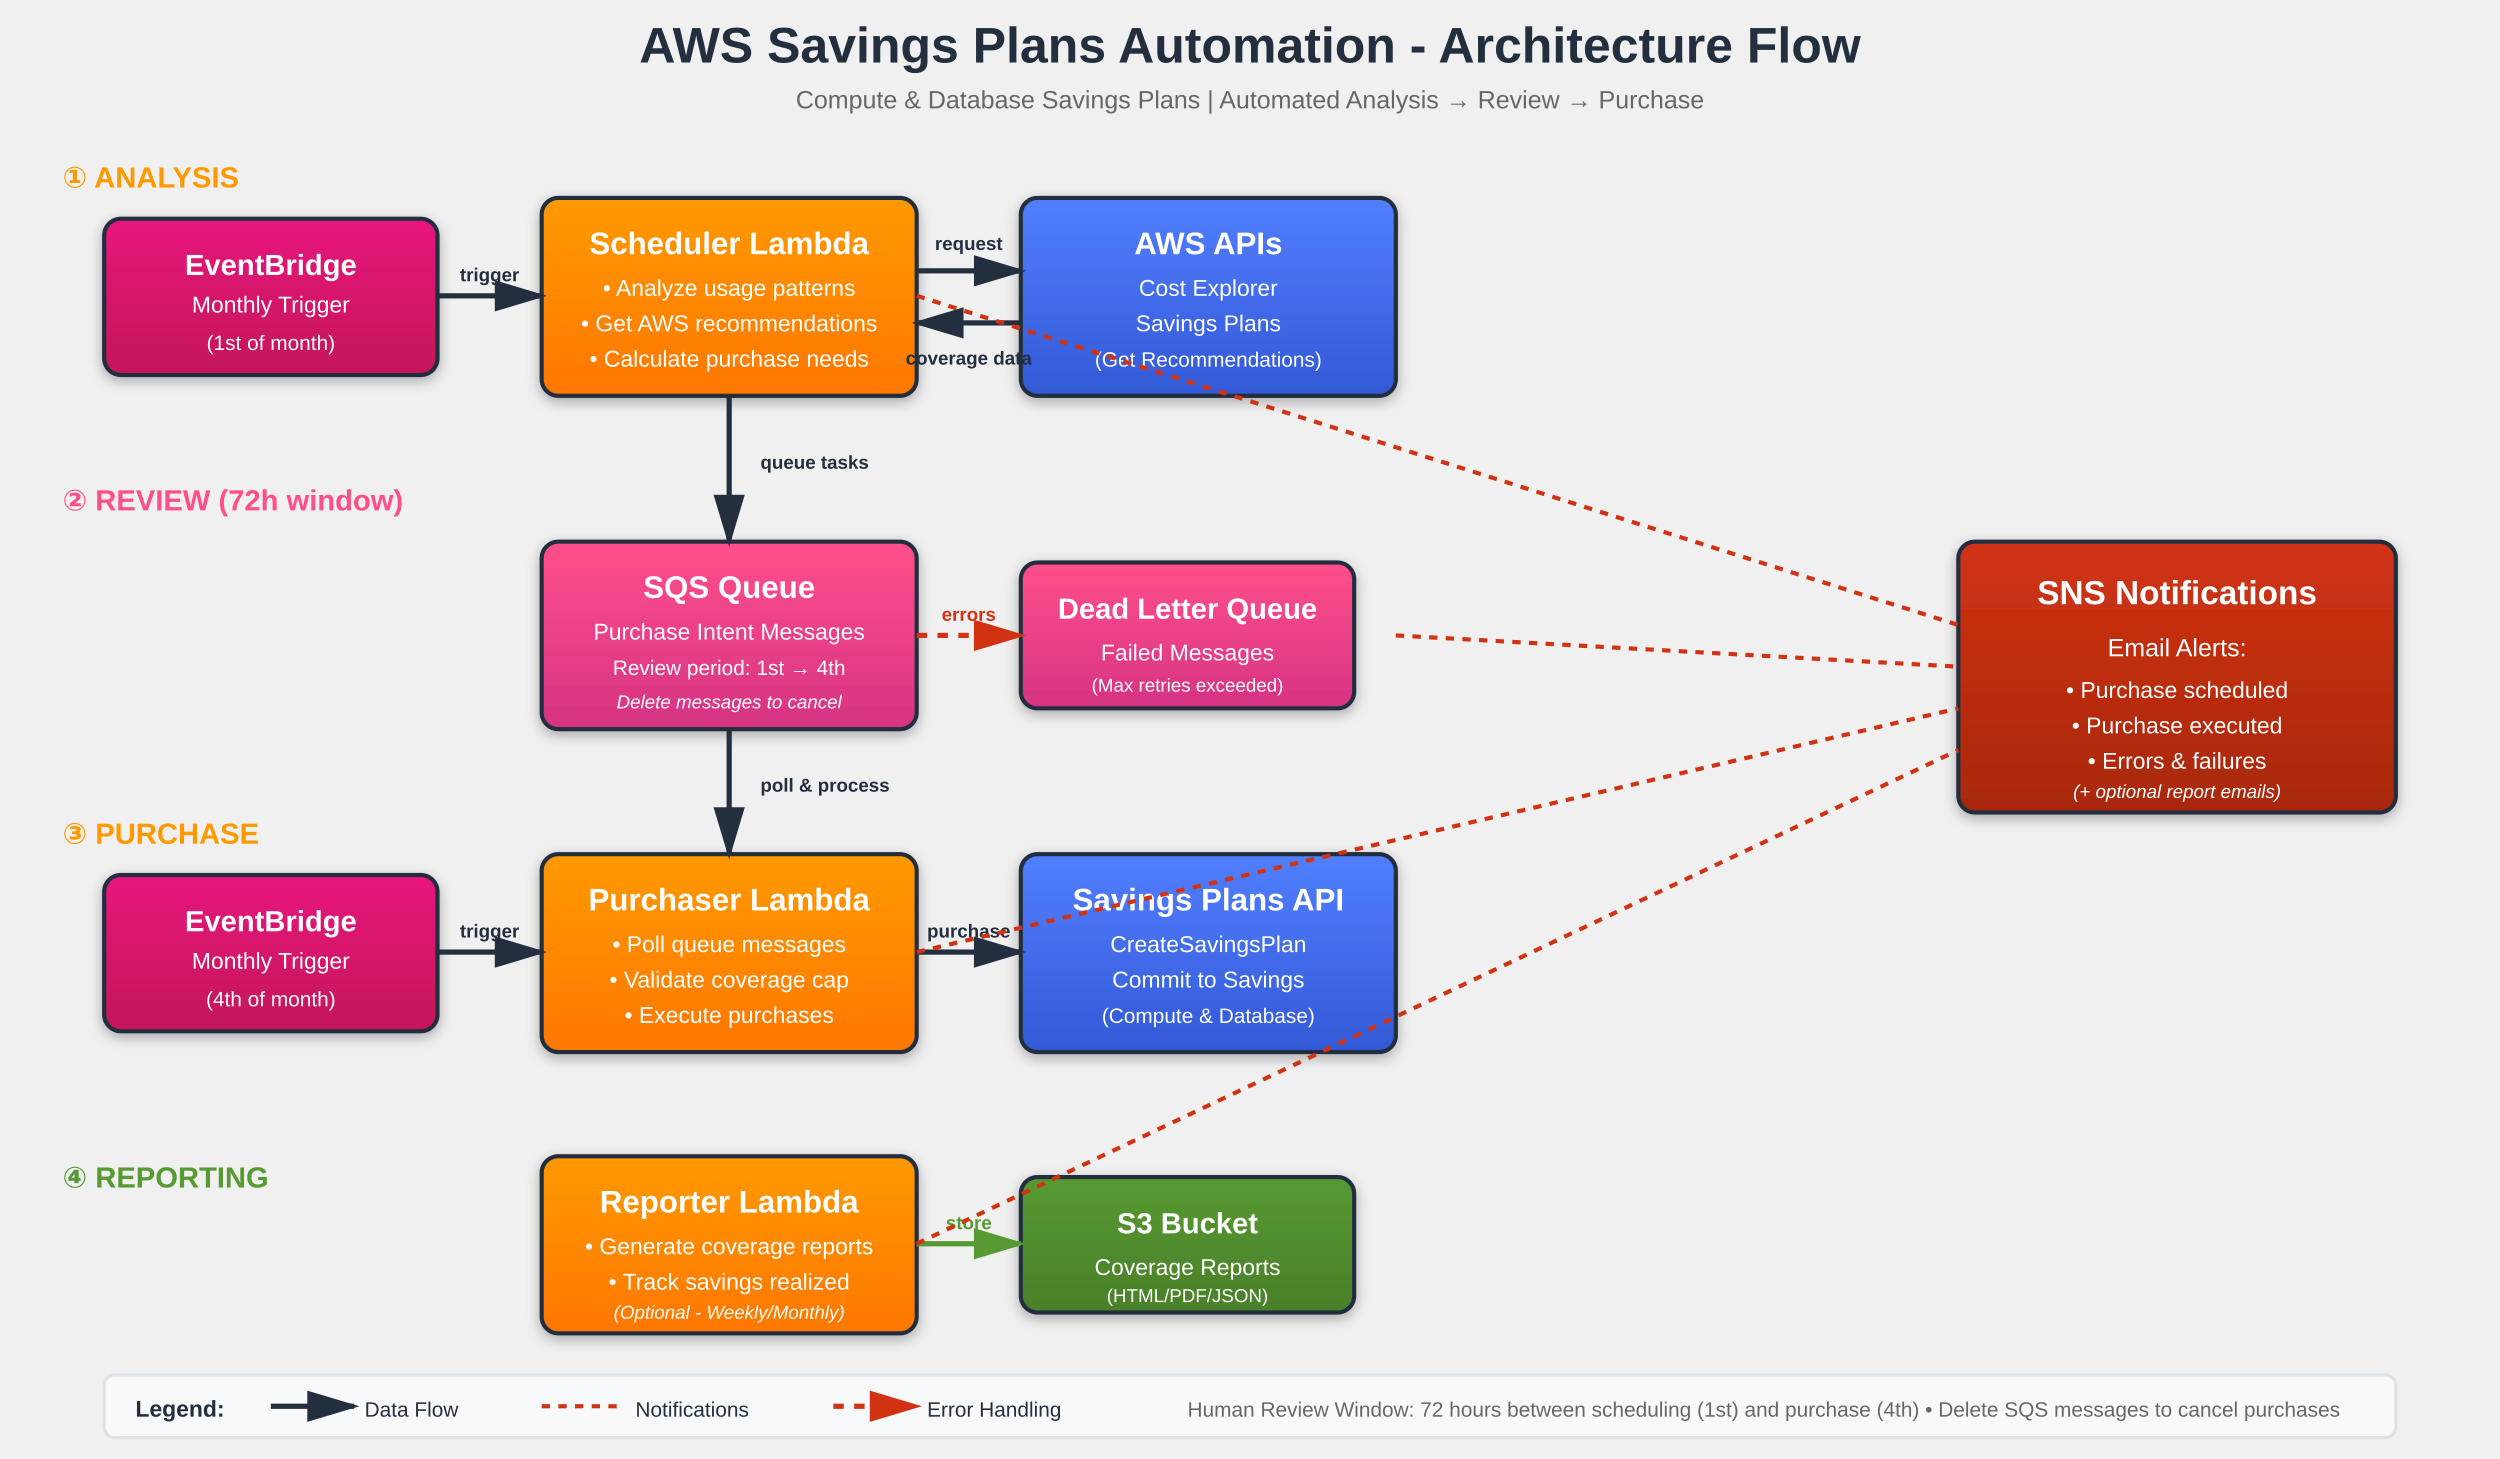
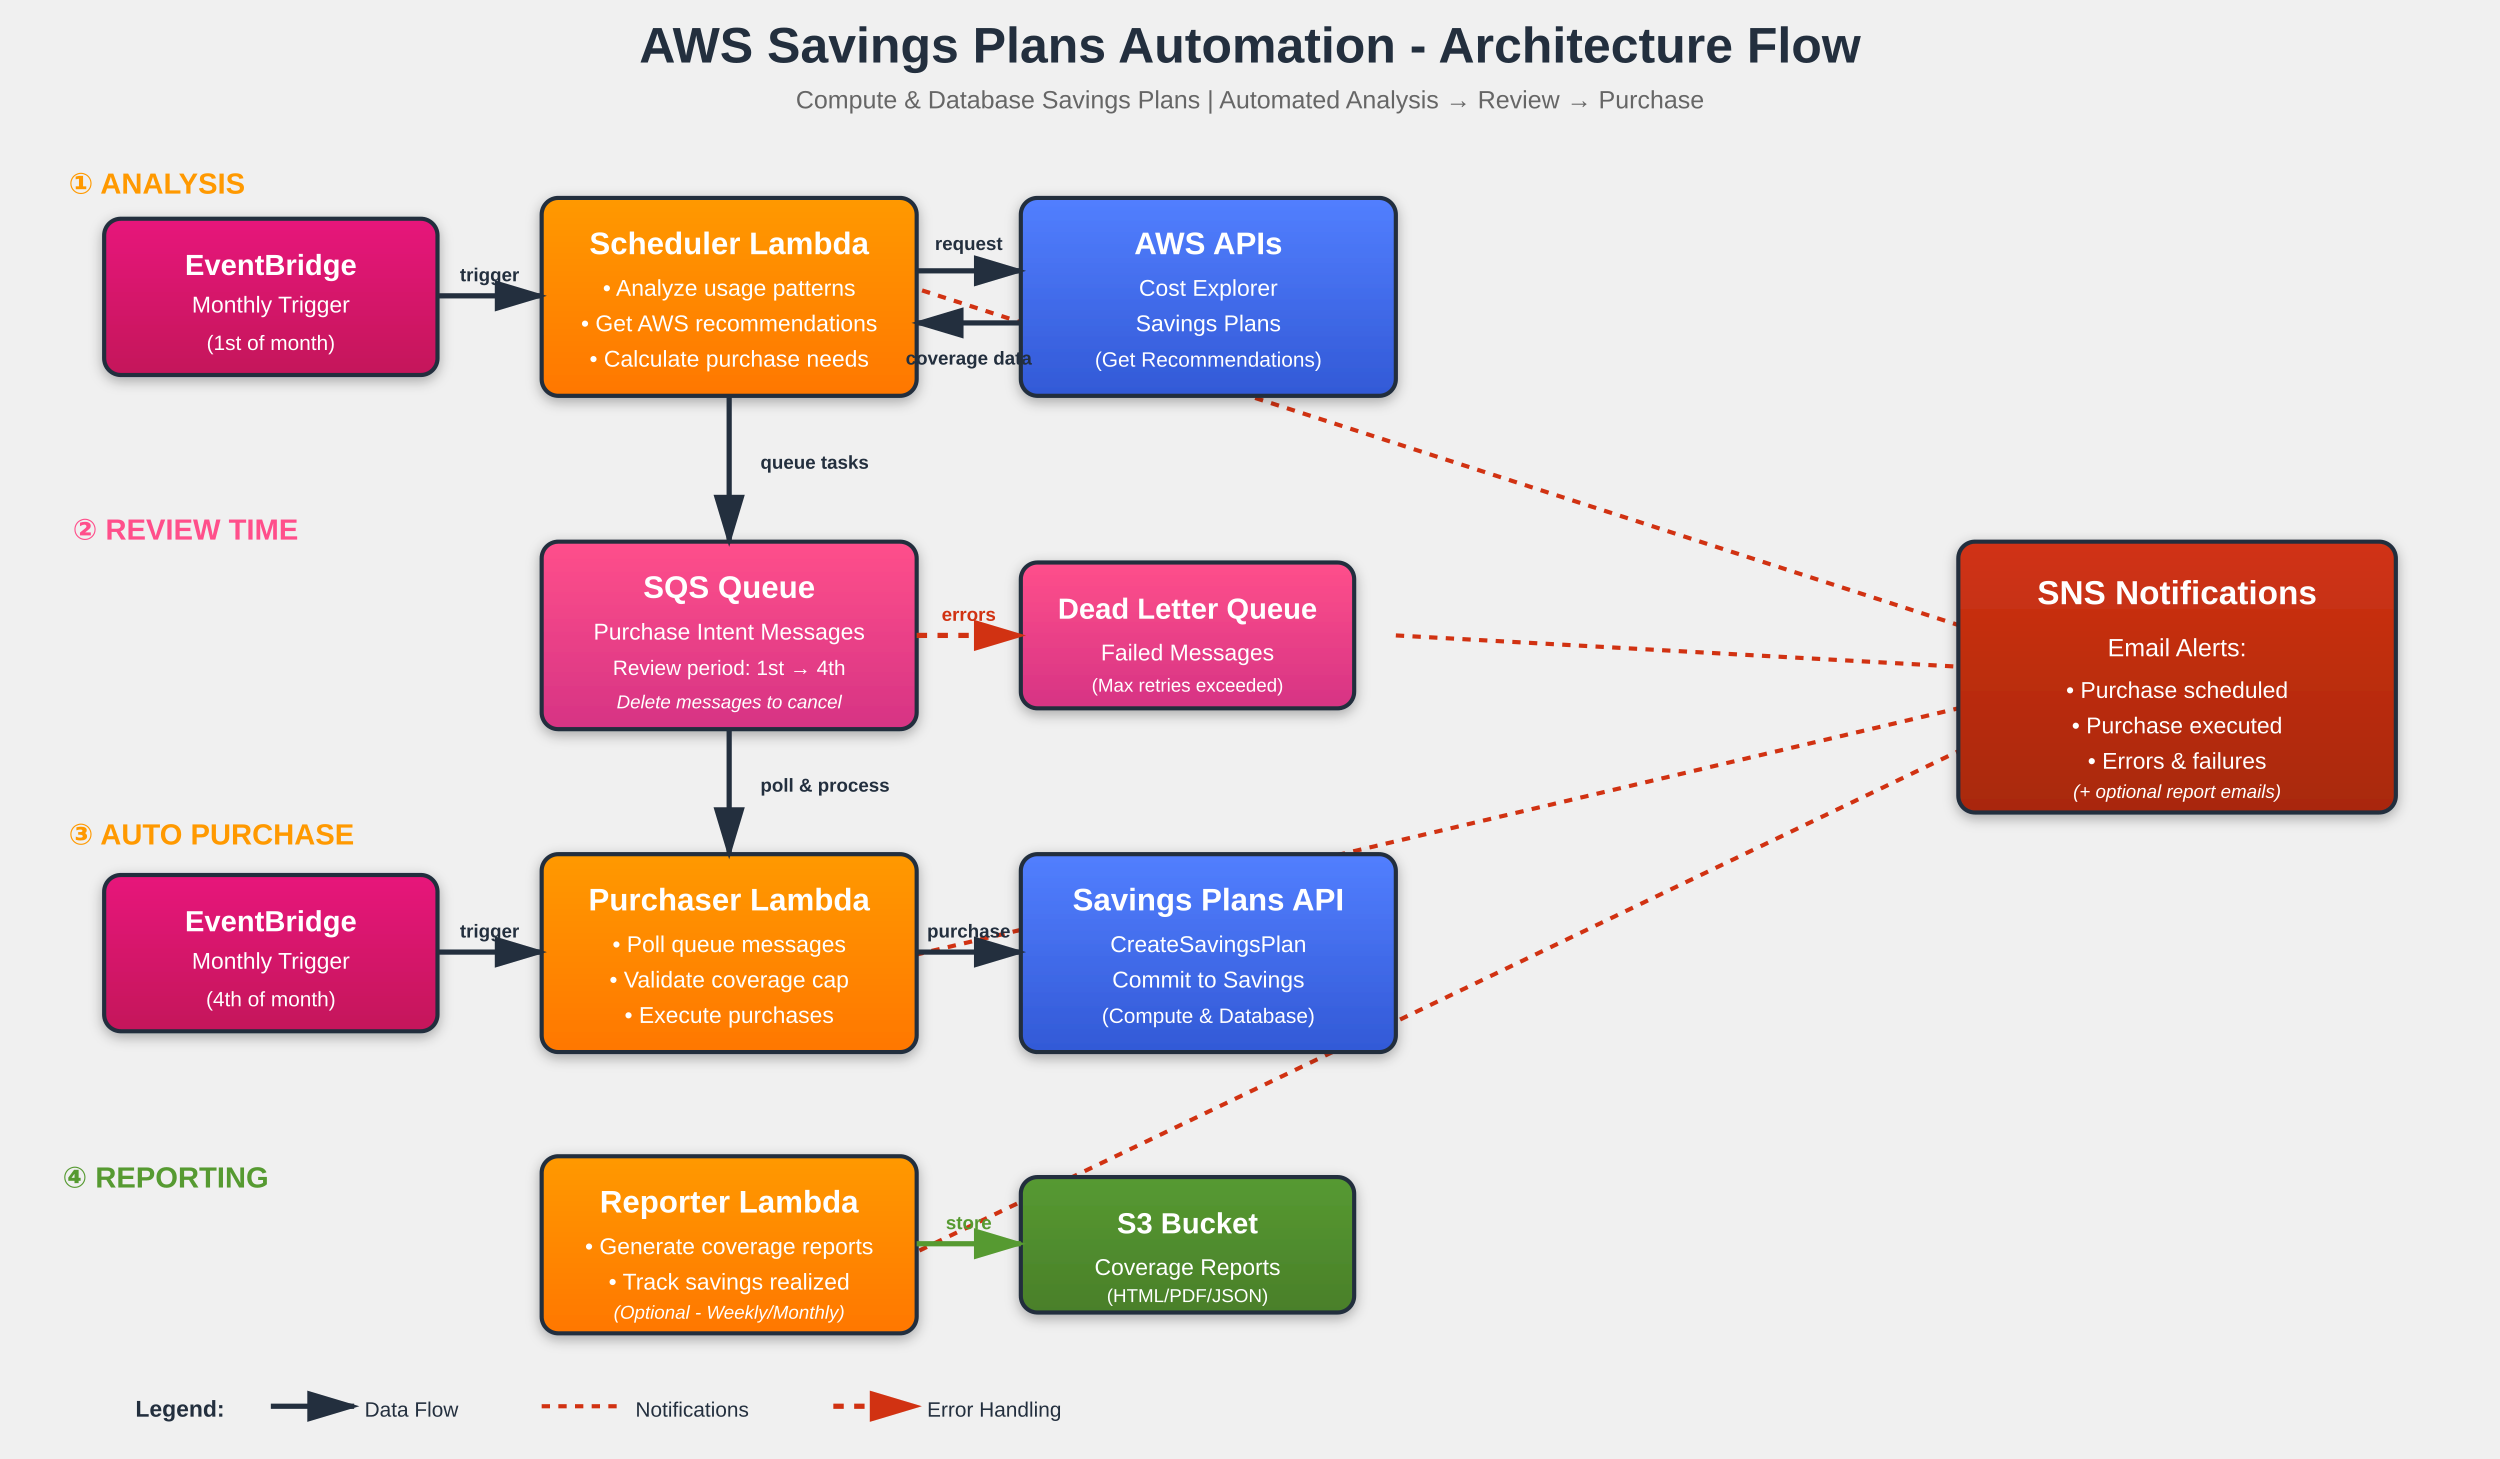
- <svg xmlns="http://www.w3.org/2000/svg" width="1200" height="700">
+ <svg xmlns="http://www.w3.org/2000/svg" xmlns:ns1="https://boxy-svg.com" width="1200" height="700">
  <defs>
    <linearGradient id="lambdaGrad" x1="0%" y1="0%" x2="0%" y2="100%">
-       <stop offset="0%" style="stop-color:#FF9900;stop-opacity:1" />
-       <stop offset="100%" style="stop-color:#FF7700;stop-opacity:1" />
+       <stop offset="0" style="stop-color:#FF9900;stop-opacity:1" />
+       <stop offset="1" style="stop-color:#FF7700;stop-opacity:1" />
    </linearGradient>
    <linearGradient id="sqsGrad" x1="0%" y1="0%" x2="0%" y2="100%">
-       <stop offset="0%" style="stop-color:#FF4F8B;stop-opacity:1" />
-       <stop offset="100%" style="stop-color:#D63384;stop-opacity:1" />
+       <stop offset="0" style="stop-color:#FF4F8B;stop-opacity:1" />
+       <stop offset="1" style="stop-color:#D63384;stop-opacity:1" />
    </linearGradient>
    <linearGradient id="eventBridgeGrad" x1="0%" y1="0%" x2="0%" y2="100%">
-       <stop offset="0%" style="stop-color:#E7157B;stop-opacity:1" />
-       <stop offset="100%" style="stop-color:#C4135A;stop-opacity:1" />
+       <stop offset="0" style="stop-color:#E7157B;stop-opacity:1" />
+       <stop offset="1" style="stop-color:#C4135A;stop-opacity:1" />
    </linearGradient>
    <linearGradient id="apiGrad" x1="0%" y1="0%" x2="0%" y2="100%">
-       <stop offset="0%" style="stop-color:#527FFF;stop-opacity:1" />
-       <stop offset="100%" style="stop-color:#3259D6;stop-opacity:1" />
+       <stop offset="0" style="stop-color:#527FFF;stop-opacity:1" />
+       <stop offset="1" style="stop-color:#3259D6;stop-opacity:1" />
    </linearGradient>
    <linearGradient id="snsGrad" x1="0%" y1="0%" x2="0%" y2="100%">
-       <stop offset="0%" style="stop-color:#D13212;stop-opacity:1" />
-       <stop offset="100%" style="stop-color:#A82810;stop-opacity:1" />
+       <stop offset="0" style="stop-color:#D13212;stop-opacity:1" />
+       <stop offset="1" style="stop-color:#A82810;stop-opacity:1" />
    </linearGradient>
    <linearGradient id="s3Grad" x1="0%" y1="0%" x2="0%" y2="100%">
-       <stop offset="0%" style="stop-color:#569A31;stop-opacity:1" />
-       <stop offset="100%" style="stop-color:#4A7F2A;stop-opacity:1" />
+       <stop offset="0" style="stop-color:#569A31;stop-opacity:1" />
+       <stop offset="1" style="stop-color:#4A7F2A;stop-opacity:1" />
    </linearGradient>
    <filter id="shadow" x="-50%" y="-50%" width="200%" height="200%">
      <feDropShadow dx="0" dy="2" stdDeviation="3" flood-opacity="0.3" />
    </filter>
    <marker id="arrowhead" markerWidth="10" markerHeight="10" refX="9" refY="3" orient="auto">
      <polygon points="0 0, 10 3, 0 6" fill="#232F3E" />
    </marker>
    <marker id="arrowheadRed" markerWidth="10" markerHeight="10" refX="9" refY="3" orient="auto">
      <polygon points="0 0, 10 3, 0 6" fill="#D13212" />
    </marker>
    <marker id="arrowheadGreen" markerWidth="10" markerHeight="10" refX="9" refY="3" orient="auto">
      <polygon points="0 0, 10 3, 0 6" fill="#569A31" />
    </marker>
+     <ns1:export>
+       <ns1:file format="svg" path="Sans titre.svg" />
+     </ns1:export>
  </defs>
-   <text x="600" y="30" text-anchor="middle" font-family="Arial, sans-serif" font-size="24" font-weight="bold" fill="#232F3E">
+   <text x="600" y="30" text-anchor="middle" font-family="Arial, sans-serif" font-size="24" font-weight="bold" fill="#232F3E" style="white-space: pre;">
    AWS Savings Plans Automation - Architecture Flow
  </text>
-   <text x="600" y="52" text-anchor="middle" font-family="Arial, sans-serif" font-size="12" fill="#666">
+   <text x="600" y="52" text-anchor="middle" font-family="Arial, sans-serif" font-size="12" fill="#666" style="white-space: pre;">
    Compute &amp; Database Savings Plans | Automated Analysis → Review → Purchase
  </text>
-   <text x="30" y="90" font-family="Arial, sans-serif" font-size="14" font-weight="bold" fill="#FF9900">
-     ① ANALYSIS
+   <text x="30" y="90" font-family="Arial, sans-serif" font-size="14" font-weight="bold" fill="#FF9900" style="white-space: pre;" transform="matrix(1, 0, 0, 1, -1.95122, -11.05692)">
+     <tspan x="30" dy="1em">​</tspan>    ① ANALYSIS<tspan x="30" dy="1em">​</tspan>
  </text>
  <rect x="50" y="105" width="160" height="75" rx="8" fill="url(#eventBridgeGrad)" stroke="#232F3E" stroke-width="2" filter="url(#shadow)" />
-   <text x="130" y="132" text-anchor="middle" font-family="Arial, sans-serif" font-size="14" font-weight="bold" fill="white">EventBridge</text>
-   <text x="130" y="150" text-anchor="middle" font-family="Arial, sans-serif" font-size="11" fill="white">Monthly Trigger</text>
-   <text x="130" y="168" text-anchor="middle" font-family="Arial, sans-serif" font-size="10" fill="white">(1st of month)</text>
+   <text x="130" y="132" text-anchor="middle" font-family="Arial, sans-serif" font-size="14" font-weight="bold" fill="white" style="white-space: pre;">EventBridge</text>
+   <text x="130" y="150" text-anchor="middle" font-family="Arial, sans-serif" font-size="11" fill="white" style="white-space: pre;">Monthly Trigger</text>
+   <text x="130" y="168" text-anchor="middle" font-family="Arial, sans-serif" font-size="10" fill="white" style="white-space: pre;">(1st of month)</text>
  <rect x="260" y="95" width="180" height="95" rx="8" fill="url(#lambdaGrad)" stroke="#232F3E" stroke-width="2" filter="url(#shadow)" />
-   <text x="350" y="122" text-anchor="middle" font-family="Arial, sans-serif" font-size="15" font-weight="bold" fill="white">Scheduler Lambda</text>
-   <text x="350" y="142" text-anchor="middle" font-family="Arial, sans-serif" font-size="11" fill="white">• Analyze usage patterns</text>
-   <text x="350" y="159" text-anchor="middle" font-family="Arial, sans-serif" font-size="11" fill="white">• Get AWS recommendations</text>
-   <text x="350" y="176" text-anchor="middle" font-family="Arial, sans-serif" font-size="11" fill="white">• Calculate purchase needs</text>
+   <text x="350" y="122" text-anchor="middle" font-family="Arial, sans-serif" font-size="15" font-weight="bold" fill="white" style="white-space: pre;">Scheduler Lambda</text>
+   <text x="350" y="142" text-anchor="middle" font-family="Arial, sans-serif" font-size="11" fill="white" style="white-space: pre;">• Analyze usage patterns</text>
+   <text x="350" y="159" text-anchor="middle" font-family="Arial, sans-serif" font-size="11" fill="white" style="white-space: pre;">• Get AWS recommendations</text>
+   <text x="350" y="176" text-anchor="middle" font-family="Arial, sans-serif" font-size="11" fill="white" style="white-space: pre;">• Calculate purchase needs</text>
  <line x1="210" y1="142" x2="260" y2="142" stroke="#232F3E" stroke-width="2.5" marker-end="url(#arrowhead)" />
-   <text x="235" y="135" text-anchor="middle" font-family="Arial, sans-serif" font-size="9" fill="#232F3E" font-weight="bold">trigger</text>
+   <text x="235" y="135" text-anchor="middle" font-family="Arial, sans-serif" font-size="9" fill="#232F3E" font-weight="bold" style="white-space: pre;">trigger</text>
+   <line x1="442.602" y1="139.398" x2="940" y2="300" stroke="#D13212" stroke-width="2" stroke-dasharray="4,4" style="" />
  <rect x="490" y="95" width="180" height="95" rx="8" fill="url(#apiGrad)" stroke="#232F3E" stroke-width="2" filter="url(#shadow)" />
-   <text x="580" y="122" text-anchor="middle" font-family="Arial, sans-serif" font-size="15" font-weight="bold" fill="white">AWS APIs</text>
-   <text x="580" y="142" text-anchor="middle" font-family="Arial, sans-serif" font-size="11" fill="white">Cost Explorer</text>
-   <text x="580" y="159" text-anchor="middle" font-family="Arial, sans-serif" font-size="11" fill="white">Savings Plans</text>
-   <text x="580" y="176" text-anchor="middle" font-family="Arial, sans-serif" font-size="10" fill="white">(Get Recommendations)</text>
+   <text x="580" y="122" text-anchor="middle" font-family="Arial, sans-serif" font-size="15" font-weight="bold" fill="white" style="white-space: pre;">AWS APIs</text>
+   <text x="580" y="142" text-anchor="middle" font-family="Arial, sans-serif" font-size="11" fill="white" style="white-space: pre;">Cost Explorer</text>
+   <text x="580" y="159" text-anchor="middle" font-family="Arial, sans-serif" font-size="11" fill="white" style="white-space: pre;">Savings Plans</text>
+   <text x="580" y="176" text-anchor="middle" font-family="Arial, sans-serif" font-size="10" fill="white" style="white-space: pre;">(Get Recommendations)</text>
  <line x1="440" y1="130" x2="490" y2="130" stroke="#232F3E" stroke-width="2.5" marker-end="url(#arrowhead)" />
-   <text x="465" y="120" text-anchor="middle" font-family="Arial, sans-serif" font-size="9" fill="#232F3E" font-weight="bold">request</text>
+   <text x="465" y="120" text-anchor="middle" font-family="Arial, sans-serif" font-size="9" fill="#232F3E" font-weight="bold" style="white-space: pre;">request</text>
  <line x1="490" y1="155" x2="440" y2="155" stroke="#232F3E" stroke-width="2.5" marker-end="url(#arrowhead)" />
-   <text x="465" y="175" text-anchor="middle" font-family="Arial, sans-serif" font-size="9" fill="#232F3E" font-weight="bold">coverage data</text>
-   <text x="30" y="245" font-family="Arial, sans-serif" font-size="14" font-weight="bold" fill="#FF4F8B">
-     ② REVIEW (72h window)
+   <text x="465" y="175" text-anchor="middle" font-family="Arial, sans-serif" font-size="9" fill="#232F3E" font-weight="bold" style="white-space: pre;">coverage data</text>
+   <text x="30" y="245" font-family="Arial, sans-serif" font-size="14" font-weight="bold" fill="#FF4F8B" style="white-space: pre;">
+     <tspan x="30" dy="1em">​</tspan>    ② REVIEW TIME<tspan x="30" dy="1em">​</tspan>
  </text>
+   <line x1="441.301" y1="600.251" x2="942.602" y2="359.349" stroke="#D13212" stroke-width="2" stroke-dasharray="4,4" style="" />
+   <line x1="439.35" y1="458.301" x2="940" y2="340" stroke="#D13212" stroke-width="2" stroke-dasharray="4,4" style="" />
  <rect x="260" y="260" width="180" height="90" rx="8" fill="url(#sqsGrad)" stroke="#232F3E" stroke-width="2" filter="url(#shadow)" />
-   <text x="350" y="287" text-anchor="middle" font-family="Arial, sans-serif" font-size="15" font-weight="bold" fill="white">SQS Queue</text>
-   <text x="350" y="307" text-anchor="middle" font-family="Arial, sans-serif" font-size="11" fill="white">Purchase Intent Messages</text>
-   <text x="350" y="324" text-anchor="middle" font-family="Arial, sans-serif" font-size="10" fill="white">Review period: 1st → 4th</text>
-   <text x="350" y="340" text-anchor="middle" font-family="Arial, sans-serif" font-size="9" font-style="italic" fill="white">Delete messages to cancel</text>
+   <text x="350" y="287" text-anchor="middle" font-family="Arial, sans-serif" font-size="15" font-weight="bold" fill="white" style="white-space: pre;">SQS Queue</text>
+   <text x="350" y="307" text-anchor="middle" font-family="Arial, sans-serif" font-size="11" fill="white" style="white-space: pre;">Purchase Intent Messages</text>
+   <text x="350" y="324" text-anchor="middle" font-family="Arial, sans-serif" font-size="10" fill="white" style="white-space: pre;">Review period: 1st → 4th</text>
+   <text x="350" y="340" text-anchor="middle" font-family="Arial, sans-serif" font-size="9" font-style="italic" fill="white" style="white-space: pre;">Delete messages to cancel</text>
  <line x1="350" y1="190" x2="350" y2="260" stroke="#232F3E" stroke-width="2.5" marker-end="url(#arrowhead)" />
-   <text x="365" y="225" font-family="Arial, sans-serif" font-size="9" fill="#232F3E" font-weight="bold">queue tasks</text>
+   <text x="365" y="225" font-family="Arial, sans-serif" font-size="9" fill="#232F3E" font-weight="bold" style="white-space: pre;">queue tasks</text>
  <rect x="490" y="270" width="160" height="70" rx="8" fill="url(#sqsGrad)" stroke="#232F3E" stroke-width="2" filter="url(#shadow)" />
-   <text x="570" y="297" text-anchor="middle" font-family="Arial, sans-serif" font-size="14" font-weight="bold" fill="white">Dead Letter Queue</text>
-   <text x="570" y="317" text-anchor="middle" font-family="Arial, sans-serif" font-size="11" fill="white">Failed Messages</text>
-   <text x="570" y="332" text-anchor="middle" font-family="Arial, sans-serif" font-size="9" fill="white">(Max retries exceeded)</text>
+   <text x="570" y="297" text-anchor="middle" font-family="Arial, sans-serif" font-size="14" font-weight="bold" fill="white" style="white-space: pre;">Dead Letter Queue</text>
+   <text x="570" y="317" text-anchor="middle" font-family="Arial, sans-serif" font-size="11" fill="white" style="white-space: pre;">Failed Messages</text>
+   <text x="570" y="332" text-anchor="middle" font-family="Arial, sans-serif" font-size="9" fill="white" style="white-space: pre;">(Max retries exceeded)</text>
  <line x1="440" y1="305" x2="490" y2="305" stroke="#D13212" stroke-width="2.5" marker-end="url(#arrowheadRed)" stroke-dasharray="5,5" />
-   <text x="465" y="298" text-anchor="middle" font-family="Arial, sans-serif" font-size="9" fill="#D13212" font-weight="bold">errors</text>
-   <text x="30" y="405" font-family="Arial, sans-serif" font-size="14" font-weight="bold" fill="#FF9900">
-     ③ PURCHASE
+   <text x="465" y="298" text-anchor="middle" font-family="Arial, sans-serif" font-size="9" fill="#D13212" font-weight="bold" style="white-space: pre;">errors</text>
+   <text x="30" y="405" font-family="Arial, sans-serif" font-size="14" font-weight="bold" fill="#FF9900" style="white-space: pre;" transform="matrix(1, 0, 0, 1, -1.95122, -13.65854)">
+     <tspan x="30" dy="1em">​</tspan>    ③ AUTO PURCHASE<tspan x="30" dy="1em">​</tspan>
  </text>
  <rect x="50" y="420" width="160" height="75" rx="8" fill="url(#eventBridgeGrad)" stroke="#232F3E" stroke-width="2" filter="url(#shadow)" />
-   <text x="130" y="447" text-anchor="middle" font-family="Arial, sans-serif" font-size="14" font-weight="bold" fill="white">EventBridge</text>
-   <text x="130" y="465" text-anchor="middle" font-family="Arial, sans-serif" font-size="11" fill="white">Monthly Trigger</text>
-   <text x="130" y="483" text-anchor="middle" font-family="Arial, sans-serif" font-size="10" fill="white">(4th of month)</text>
+   <text x="130" y="447" text-anchor="middle" font-family="Arial, sans-serif" font-size="14" font-weight="bold" fill="white" style="white-space: pre;">EventBridge</text>
+   <text x="130" y="465" text-anchor="middle" font-family="Arial, sans-serif" font-size="11" fill="white" style="white-space: pre;">Monthly Trigger</text>
+   <text x="130" y="483" text-anchor="middle" font-family="Arial, sans-serif" font-size="10" fill="white" style="white-space: pre;">(4th of month)</text>
  <rect x="260" y="410" width="180" height="95" rx="8" fill="url(#lambdaGrad)" stroke="#232F3E" stroke-width="2" filter="url(#shadow)" />
-   <text x="350" y="437" text-anchor="middle" font-family="Arial, sans-serif" font-size="15" font-weight="bold" fill="white">Purchaser Lambda</text>
-   <text x="350" y="457" text-anchor="middle" font-family="Arial, sans-serif" font-size="11" fill="white">• Poll queue messages</text>
-   <text x="350" y="474" text-anchor="middle" font-family="Arial, sans-serif" font-size="11" fill="white">• Validate coverage cap</text>
-   <text x="350" y="491" text-anchor="middle" font-family="Arial, sans-serif" font-size="11" fill="white">• Execute purchases</text>
+   <text x="350" y="437" text-anchor="middle" font-family="Arial, sans-serif" font-size="15" font-weight="bold" fill="white" style="white-space: pre;">Purchaser Lambda</text>
+   <text x="350" y="457" text-anchor="middle" font-family="Arial, sans-serif" font-size="11" fill="white" style="white-space: pre;">• Poll queue messages</text>
+   <text x="350" y="474" text-anchor="middle" font-family="Arial, sans-serif" font-size="11" fill="white" style="white-space: pre;">• Validate coverage cap</text>
+   <text x="350" y="491" text-anchor="middle" font-family="Arial, sans-serif" font-size="11" fill="white" style="white-space: pre;">• Execute purchases</text>
  <line x1="210" y1="457" x2="260" y2="457" stroke="#232F3E" stroke-width="2.5" marker-end="url(#arrowhead)" />
-   <text x="235" y="450" text-anchor="middle" font-family="Arial, sans-serif" font-size="9" fill="#232F3E" font-weight="bold">trigger</text>
+   <text x="235" y="450" text-anchor="middle" font-family="Arial, sans-serif" font-size="9" fill="#232F3E" font-weight="bold" style="white-space: pre;">trigger</text>
  <line x1="350" y1="350" x2="350" y2="410" stroke="#232F3E" stroke-width="2.5" marker-end="url(#arrowhead)" />
-   <text x="365" y="380" font-family="Arial, sans-serif" font-size="9" fill="#232F3E" font-weight="bold">poll &amp; process</text>
+   <text x="365" y="380" font-family="Arial, sans-serif" font-size="9" fill="#232F3E" font-weight="bold" style="white-space: pre;">poll &amp; process</text>
  <rect x="490" y="410" width="180" height="95" rx="8" fill="url(#apiGrad)" stroke="#232F3E" stroke-width="2" filter="url(#shadow)" />
-   <text x="580" y="437" text-anchor="middle" font-family="Arial, sans-serif" font-size="15" font-weight="bold" fill="white">Savings Plans API</text>
-   <text x="580" y="457" text-anchor="middle" font-family="Arial, sans-serif" font-size="11" fill="white">CreateSavingsPlan</text>
-   <text x="580" y="474" text-anchor="middle" font-family="Arial, sans-serif" font-size="11" fill="white">Commit to Savings</text>
-   <text x="580" y="491" text-anchor="middle" font-family="Arial, sans-serif" font-size="10" fill="white">(Compute &amp; Database)</text>
+   <text x="580" y="437" text-anchor="middle" font-family="Arial, sans-serif" font-size="15" font-weight="bold" fill="white" style="white-space: pre;">Savings Plans API</text>
+   <text x="580" y="457" text-anchor="middle" font-family="Arial, sans-serif" font-size="11" fill="white" style="white-space: pre;">CreateSavingsPlan</text>
+   <text x="580" y="474" text-anchor="middle" font-family="Arial, sans-serif" font-size="11" fill="white" style="white-space: pre;">Commit to Savings</text>
+   <text x="580" y="491" text-anchor="middle" font-family="Arial, sans-serif" font-size="10" fill="white" style="white-space: pre;">(Compute &amp; Database)</text>
  <line x1="440" y1="457" x2="490" y2="457" stroke="#232F3E" stroke-width="2.5" marker-end="url(#arrowhead)" />
-   <text x="465" y="450" text-anchor="middle" font-family="Arial, sans-serif" font-size="9" fill="#232F3E" font-weight="bold">purchase</text>
-   <text x="30" y="570" font-family="Arial, sans-serif" font-size="14" font-weight="bold" fill="#569A31">
+   <text x="465" y="450" text-anchor="middle" font-family="Arial, sans-serif" font-size="9" fill="#232F3E" font-weight="bold" style="white-space: pre;">purchase</text>
+   <text x="30" y="570" font-family="Arial, sans-serif" font-size="14" font-weight="bold" fill="#569A31" style="white-space: pre;">
    ④ REPORTING
  </text>
  <rect x="260" y="555" width="180" height="85" rx="8" fill="url(#lambdaGrad)" stroke="#232F3E" stroke-width="2" filter="url(#shadow)" />
-   <text x="350" y="582" text-anchor="middle" font-family="Arial, sans-serif" font-size="15" font-weight="bold" fill="white">Reporter Lambda</text>
-   <text x="350" y="602" text-anchor="middle" font-family="Arial, sans-serif" font-size="11" fill="white">• Generate coverage reports</text>
-   <text x="350" y="619" text-anchor="middle" font-family="Arial, sans-serif" font-size="11" fill="white">• Track savings realized</text>
-   <text x="350" y="633" text-anchor="middle" font-family="Arial, sans-serif" font-size="9" fill="white" font-style="italic">(Optional - Weekly/Monthly)</text>
+   <text x="350" y="582" text-anchor="middle" font-family="Arial, sans-serif" font-size="15" font-weight="bold" fill="white" style="white-space: pre;">Reporter Lambda</text>
+   <text x="350" y="602" text-anchor="middle" font-family="Arial, sans-serif" font-size="11" fill="white" style="white-space: pre;">• Generate coverage reports</text>
+   <text x="350" y="619" text-anchor="middle" font-family="Arial, sans-serif" font-size="11" fill="white" style="white-space: pre;">• Track savings realized</text>
+   <text x="350" y="633" text-anchor="middle" font-family="Arial, sans-serif" font-size="9" fill="white" font-style="italic" style="white-space: pre;">(Optional - Weekly/Monthly)</text>
  <rect x="490" y="565" width="160" height="65" rx="8" fill="url(#s3Grad)" stroke="#232F3E" stroke-width="2" filter="url(#shadow)" />
-   <text x="570" y="592" text-anchor="middle" font-family="Arial, sans-serif" font-size="14" font-weight="bold" fill="white">S3 Bucket</text>
-   <text x="570" y="612" text-anchor="middle" font-family="Arial, sans-serif" font-size="11" fill="white">Coverage Reports</text>
-   <text x="570" y="625" text-anchor="middle" font-family="Arial, sans-serif" font-size="9" fill="white">(HTML/PDF/JSON)</text>
+   <text x="570" y="592" text-anchor="middle" font-family="Arial, sans-serif" font-size="14" font-weight="bold" fill="white" style="white-space: pre;">S3 Bucket</text>
+   <text x="570" y="612" text-anchor="middle" font-family="Arial, sans-serif" font-size="11" fill="white" style="white-space: pre;">Coverage Reports</text>
+   <text x="570" y="625" text-anchor="middle" font-family="Arial, sans-serif" font-size="9" fill="white" style="white-space: pre;">(HTML/PDF/JSON)</text>
  <line x1="440" y1="597" x2="490" y2="597" stroke="#569A31" stroke-width="2.5" marker-end="url(#arrowheadGreen)" />
-   <text x="465" y="590" text-anchor="middle" font-family="Arial, sans-serif" font-size="9" fill="#569A31" font-weight="bold">store</text>
+   <text x="465" y="590" text-anchor="middle" font-family="Arial, sans-serif" font-size="9" fill="#569A31" font-weight="bold" style="white-space: pre;">store</text>
  <rect x="940" y="260" width="210" height="130" rx="8" fill="url(#snsGrad)" stroke="#232F3E" stroke-width="2" filter="url(#shadow)" />
-   <text x="1045" y="290" text-anchor="middle" font-family="Arial, sans-serif" font-size="16" font-weight="bold" fill="white">SNS Notifications</text>
-   <text x="1045" y="315" text-anchor="middle" font-family="Arial, sans-serif" font-size="12" fill="white">Email Alerts:</text>
-   <text x="1045" y="335" text-anchor="middle" font-family="Arial, sans-serif" font-size="11" fill="white">• Purchase scheduled</text>
-   <text x="1045" y="352" text-anchor="middle" font-family="Arial, sans-serif" font-size="11" fill="white">• Purchase executed</text>
-   <text x="1045" y="369" text-anchor="middle" font-family="Arial, sans-serif" font-size="11" fill="white">• Errors &amp; failures</text>
-   <text x="1045" y="383" text-anchor="middle" font-family="Arial, sans-serif" font-size="9" fill="white" font-style="italic">(+ optional report emails)</text>
-   <line x1="440" y1="142" x2="940" y2="300" stroke="#D13212" stroke-width="2" stroke-dasharray="4,4" />
+   <text x="1045" y="290" text-anchor="middle" font-family="Arial, sans-serif" font-size="16" font-weight="bold" fill="white" style="white-space: pre;">SNS Notifications</text>
+   <text x="1045" y="315" text-anchor="middle" font-family="Arial, sans-serif" font-size="12" fill="white" style="white-space: pre;">Email Alerts:</text>
+   <text x="1045" y="335" text-anchor="middle" font-family="Arial, sans-serif" font-size="11" fill="white" style="white-space: pre;">• Purchase scheduled</text>
+   <text x="1045" y="352" text-anchor="middle" font-family="Arial, sans-serif" font-size="11" fill="white" style="white-space: pre;">• Purchase executed</text>
+   <text x="1045" y="369" text-anchor="middle" font-family="Arial, sans-serif" font-size="11" fill="white" style="white-space: pre;">• Errors &amp; failures</text>
+   <text x="1045" y="383" text-anchor="middle" font-family="Arial, sans-serif" font-size="9" fill="white" font-style="italic" style="white-space: pre;">(+ optional report emails)</text>
  <line x1="670" y1="305" x2="940" y2="320" stroke="#D13212" stroke-width="2" stroke-dasharray="4,4" />
-   <line x1="440" y1="457" x2="940" y2="340" stroke="#D13212" stroke-width="2" stroke-dasharray="4,4" />
-   <line x1="440" y1="597" x2="940" y2="360" stroke="#D13212" stroke-width="2" stroke-dasharray="4,4" />
-   <rect x="50" y="660" width="1100" height="30" rx="5" fill="#F8F9FA" stroke="#DEE2E6" stroke-width="1.5" />
-   <text x="65" y="680" font-family="Arial, sans-serif" font-size="11" font-weight="bold" fill="#232F3E">Legend:</text>
+   <text x="65" y="680" font-family="Arial, sans-serif" font-size="11" font-weight="bold" fill="#232F3E" style="white-space: pre;">Legend:</text>
  <line x1="130" y1="675" x2="170" y2="675" stroke="#232F3E" stroke-width="2.5" marker-end="url(#arrowhead)" />
-   <text x="175" y="680" font-family="Arial, sans-serif" font-size="10" fill="#232F3E">Data Flow</text>
+   <text x="175" y="680" font-family="Arial, sans-serif" font-size="10" fill="#232F3E" style="white-space: pre;">Data Flow</text>
  <line x1="260" y1="675" x2="300" y2="675" stroke="#D13212" stroke-width="2" stroke-dasharray="4,4" />
-   <text x="305" y="680" font-family="Arial, sans-serif" font-size="10" fill="#232F3E">Notifications</text>
+   <text x="305" y="680" font-family="Arial, sans-serif" font-size="10" fill="#232F3E" style="white-space: pre;">Notifications</text>
  <line x1="400" y1="675" x2="440" y2="675" stroke="#D13212" stroke-width="2.5" stroke-dasharray="5,5" marker-end="url(#arrowheadRed)" />
-   <text x="445" y="680" font-family="Arial, sans-serif" font-size="10" fill="#232F3E">Error Handling</text>
-   <text x="570" y="680" font-family="Arial, sans-serif" font-size="10" fill="#666">
-     Human Review Window: 72 hours between scheduling (1st) and purchase (4th) • Delete SQS messages to cancel purchases
-   </text>
+   <text x="445" y="680" font-family="Arial, sans-serif" font-size="10" fill="#232F3E" style="white-space: pre;">Error Handling</text>
</svg>
